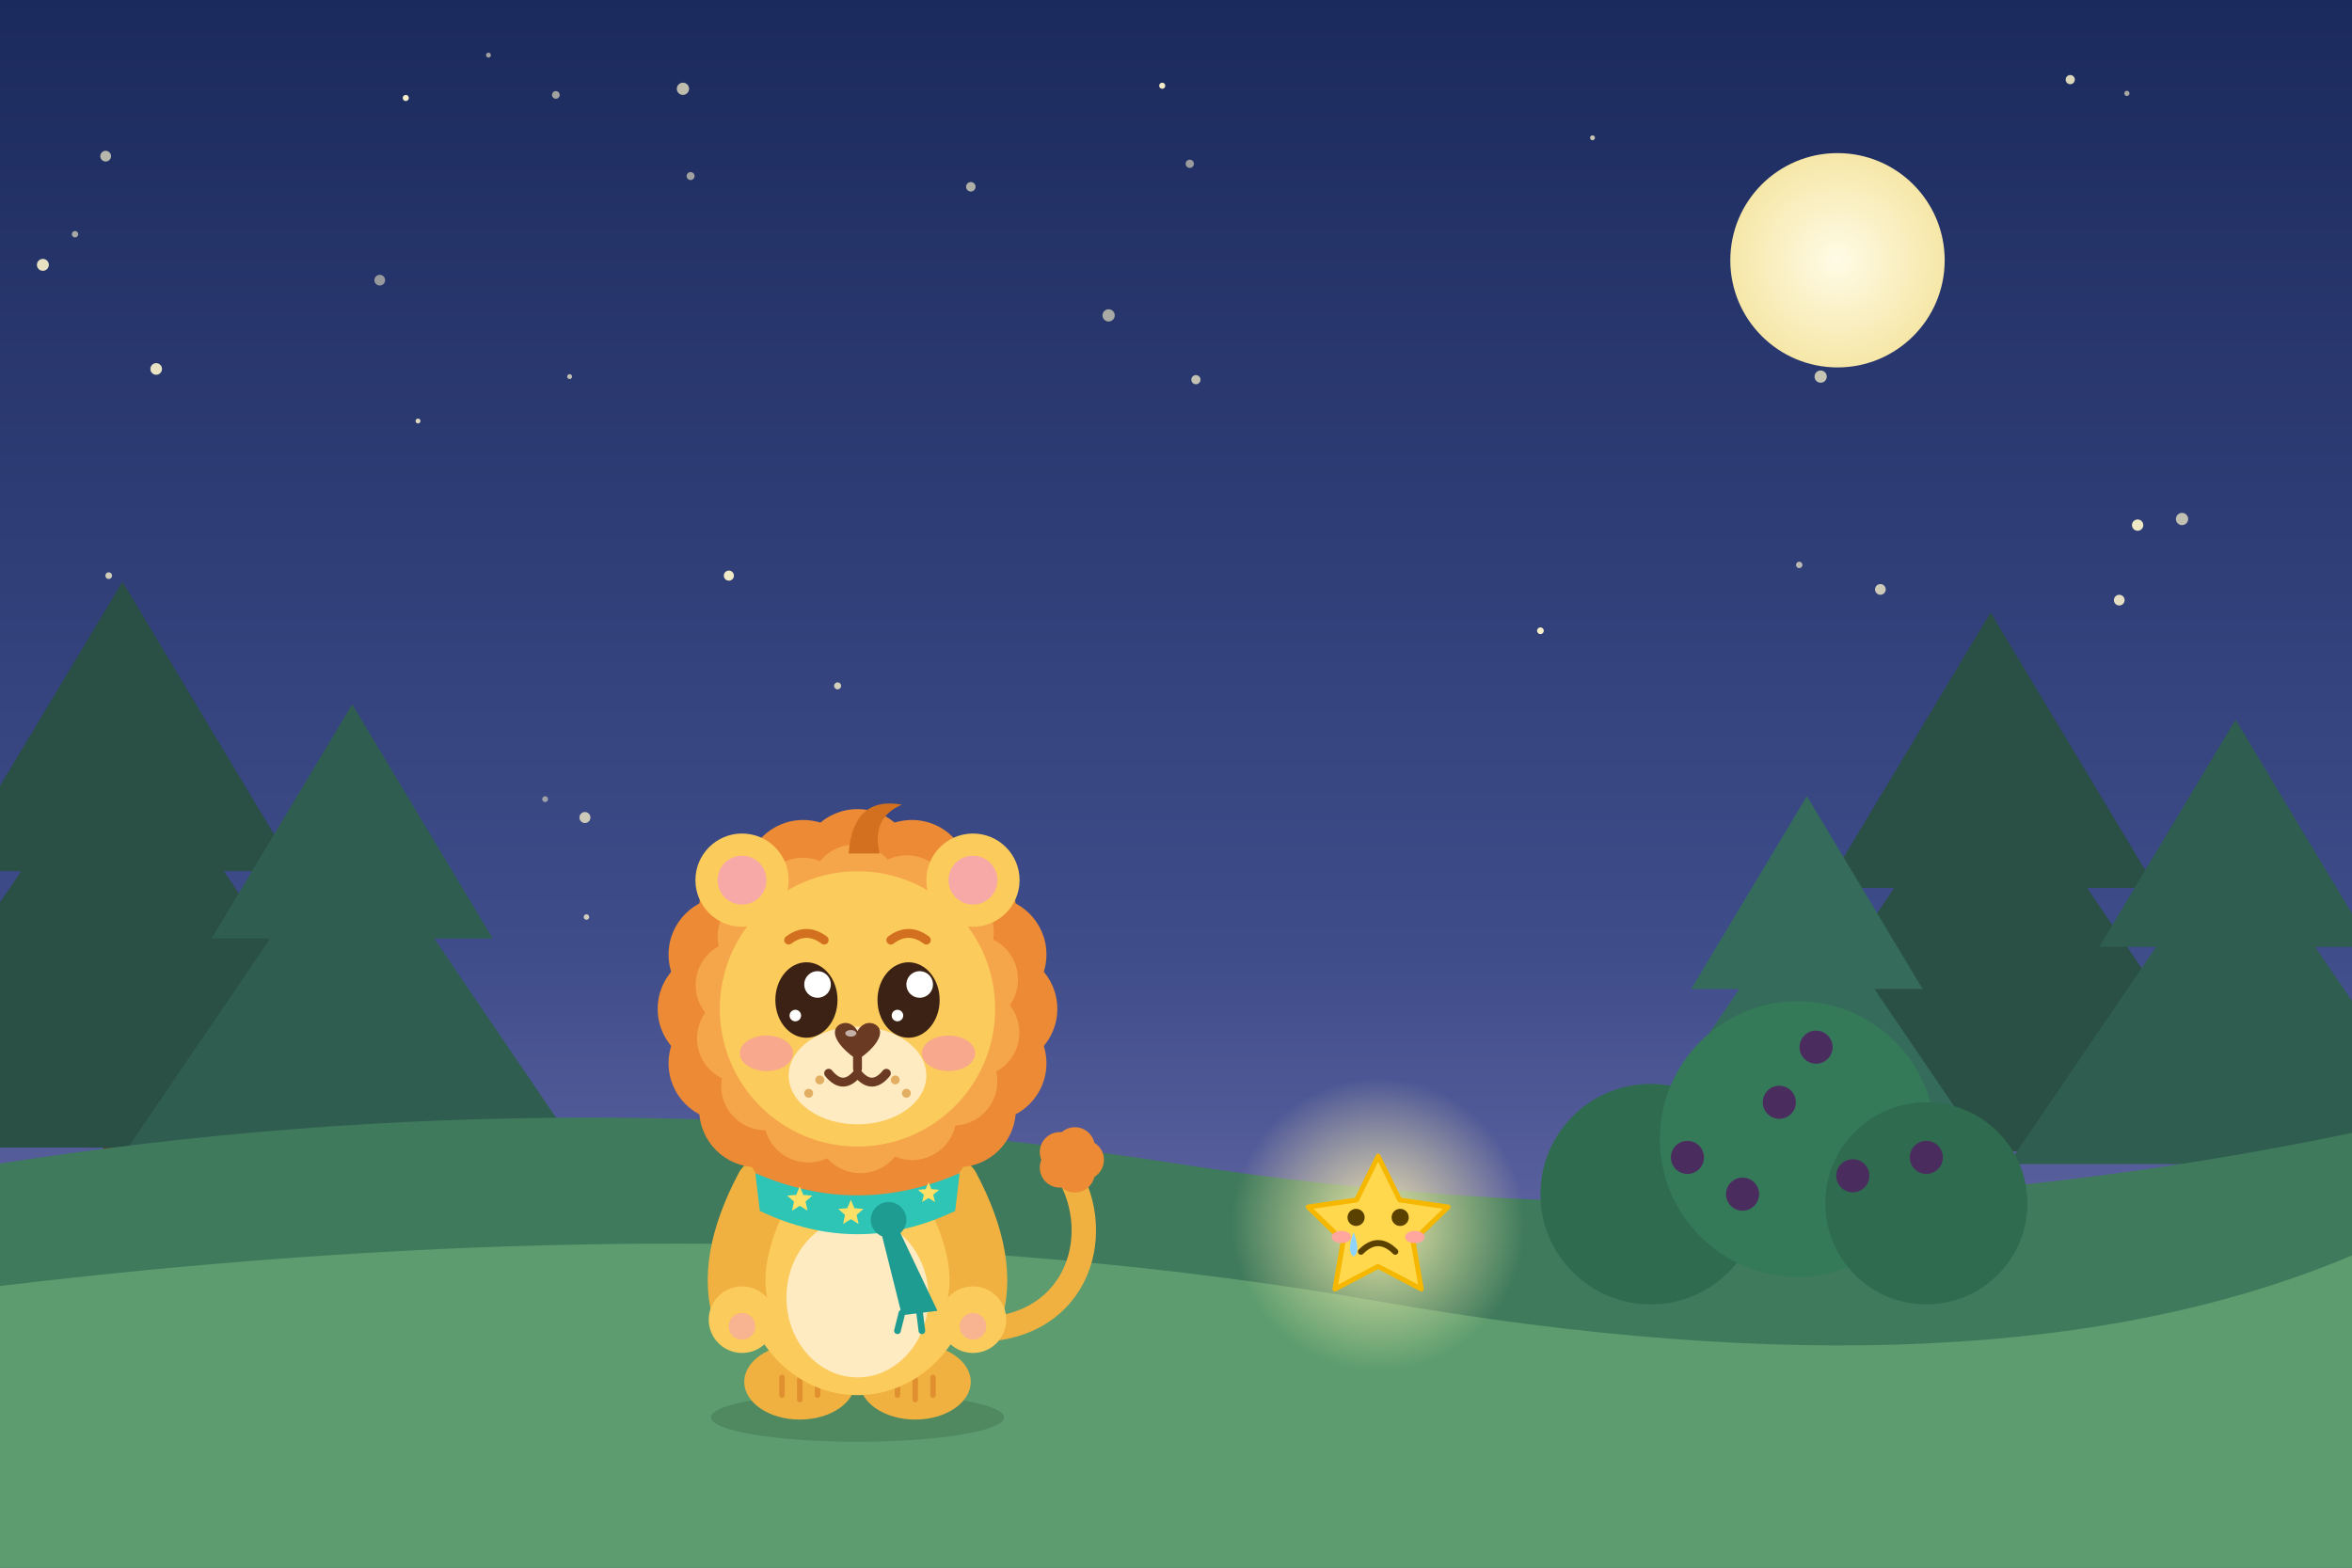
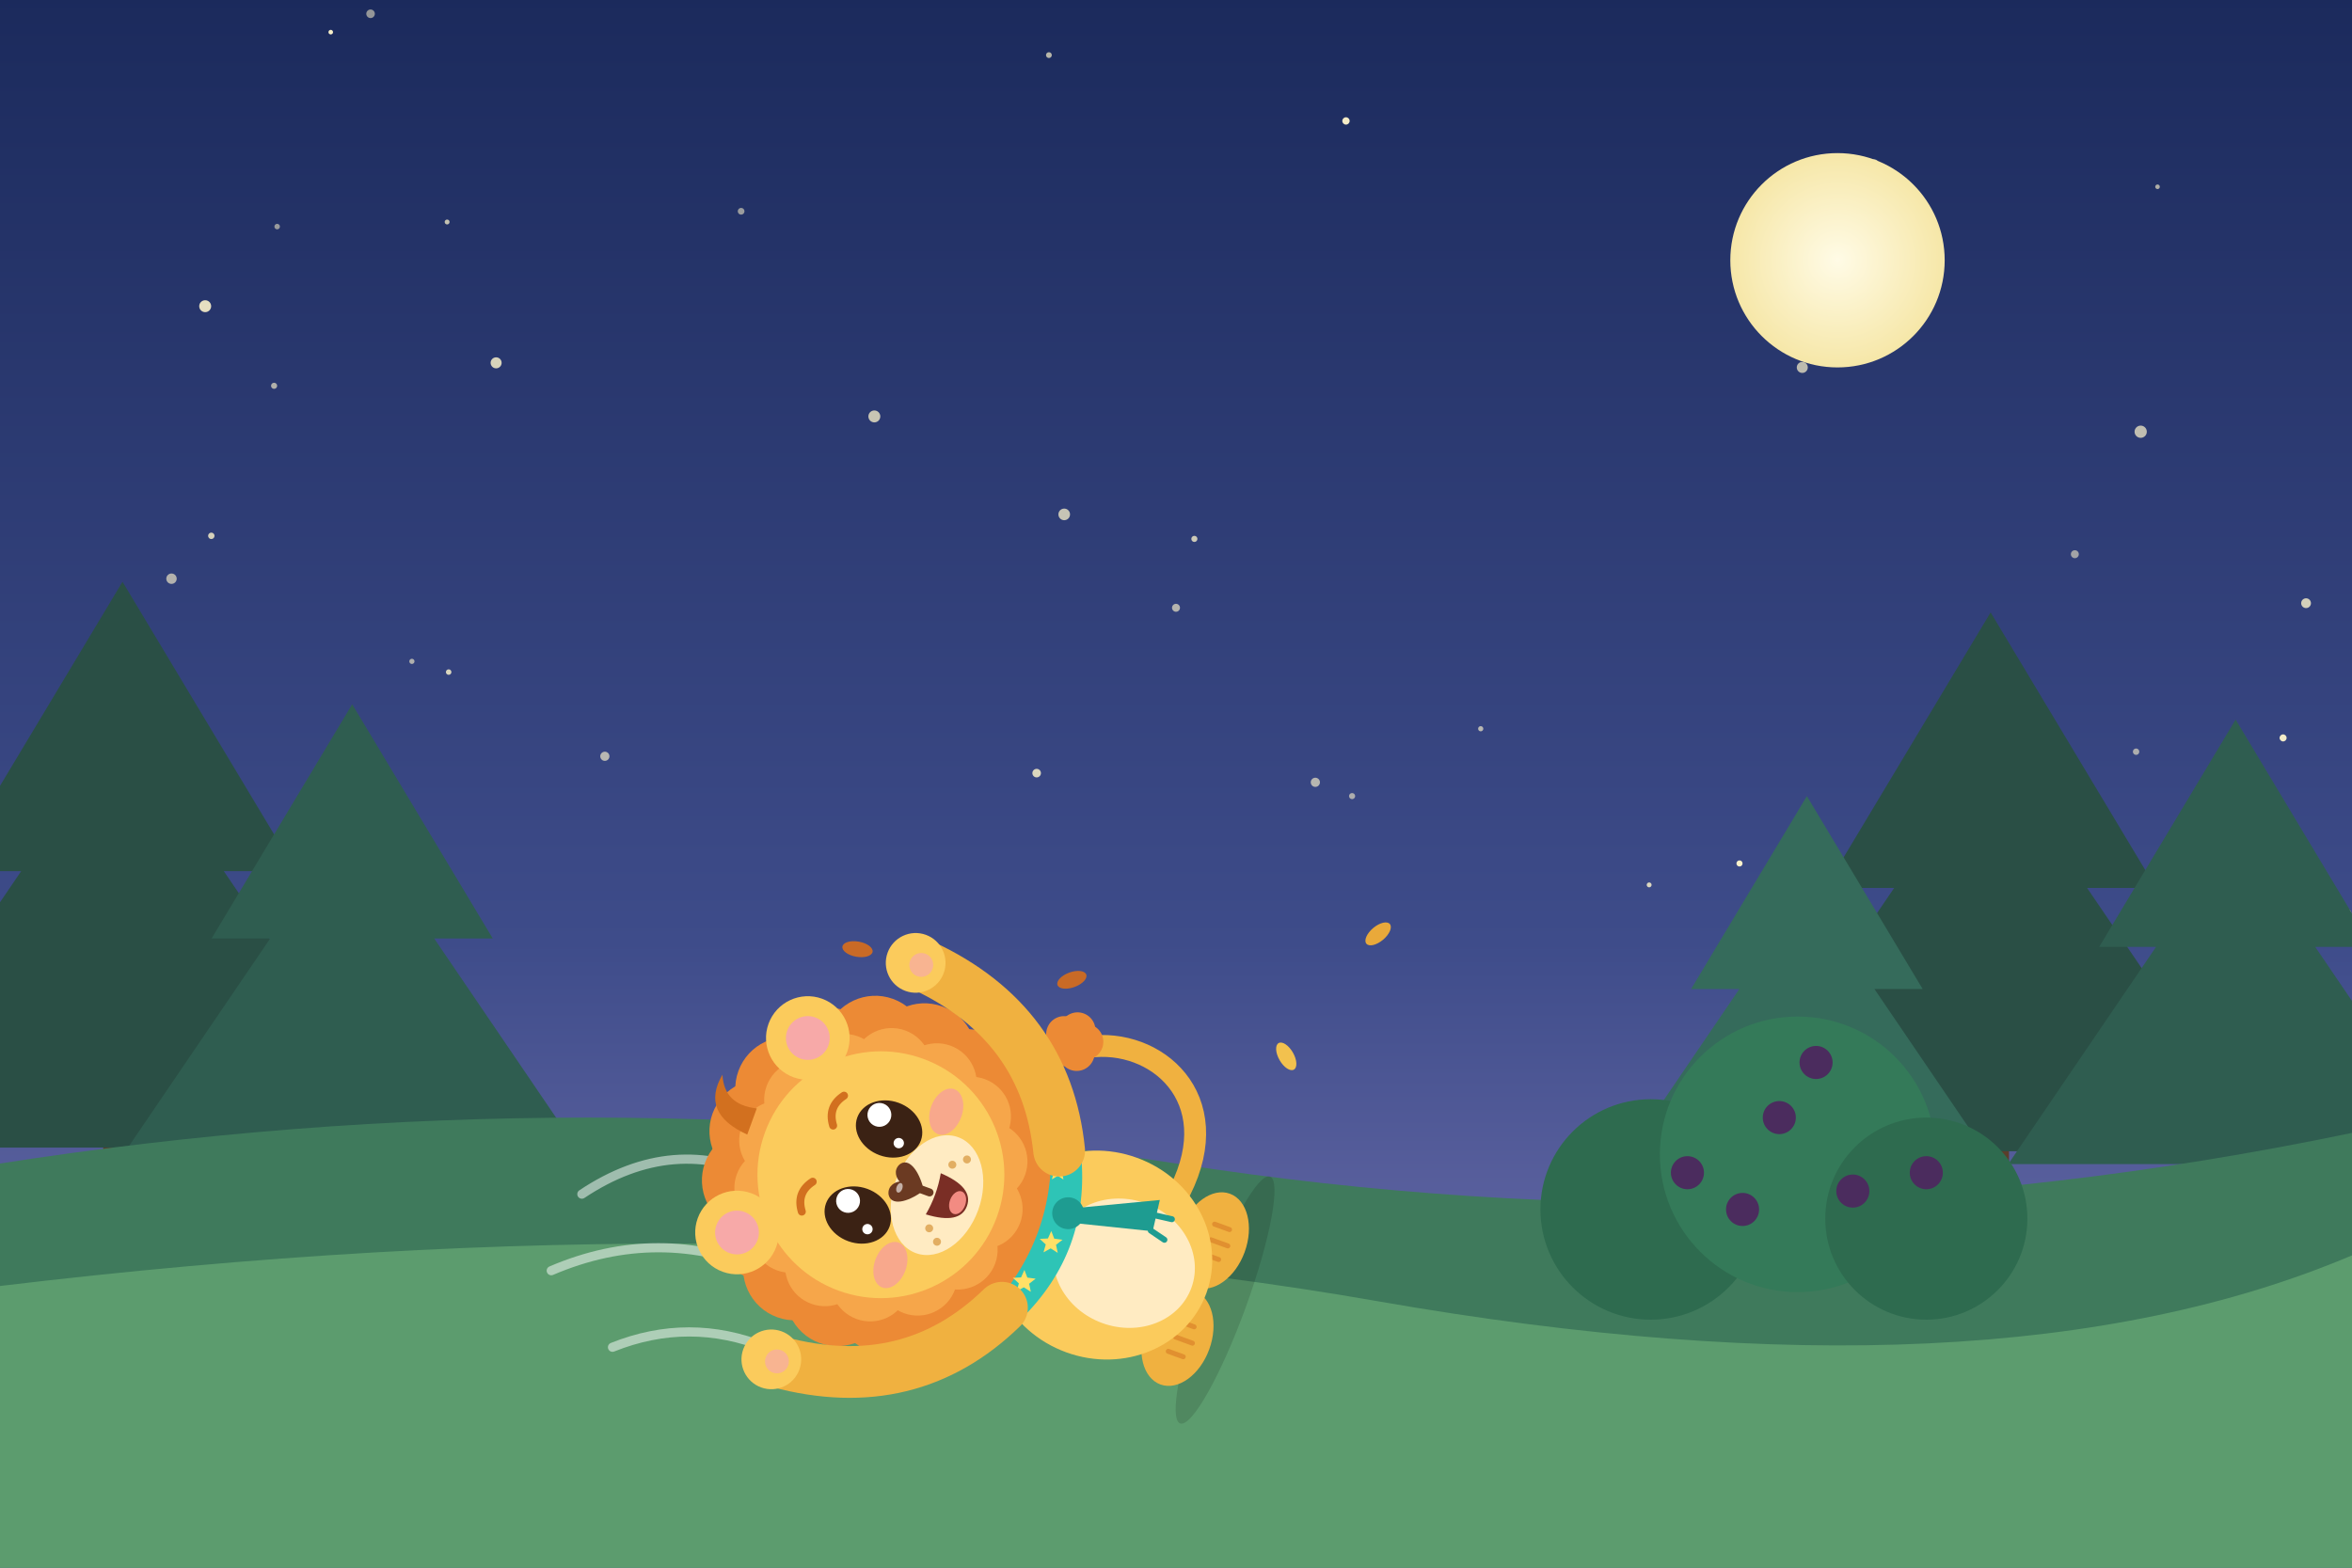
- <svg xmlns="http://www.w3.org/2000/svg" viewBox="0 0 1536 1024" role="img" aria-label="Lio găsește steluța care plânge în iarbă">
+ <svg xmlns="http://www.w3.org/2000/svg" viewBox="0 0 1536 1024" role="img" aria-label="Lio se împiedică de coadă și se rostogolește ca un ghem">
  <defs>
    <linearGradient id="night" x1="0" y1="0" x2="0" y2="1">
      <stop offset="0" stop-color="#1B2A5C" />
      <stop offset="0.6" stop-color="#3E4C8A" />
      <stop offset="1" stop-color="#7F7BB8" />
    </linearGradient>
    <linearGradient id="dusk" x1="0" y1="0" x2="0" y2="1">
      <stop offset="0" stop-color="#2B3A73" />
      <stop offset="0.55" stop-color="#8A6FB3" />
      <stop offset="1" stop-color="#F2A98B" />
    </linearGradient>
    <radialGradient id="glow">
      <stop offset="0" stop-color="#FFF3B0" stop-opacity="0.9" />
      <stop offset="1" stop-color="#FFF3B0" stop-opacity="0" />
    </radialGradient>
    <radialGradient id="moon">
      <stop offset="0" stop-color="#FFFBE6" />
      <stop offset="1" stop-color="#F6E7A8" />
    </radialGradient>
    <filter id="soft">
      <feGaussianBlur stdDeviation="1.2" />
    </filter>
  </defs>
  <rect width="1536" height="1024" fill="url(#night)" />
-   <circle cx="363" cy="62" r="2.5" fill="#FFF6CC" opacity="0.58" />
-   <circle cx="102" cy="241" r="3.8" fill="#FFF6CC" opacity="0.90" />
-   <circle cx="1175" cy="133" r="2.8" fill="#FFF6CC" opacity="0.64" />
-   <circle cx="265" cy="64" r="2.0" fill="#FFF6CC" opacity="0.96" />
-   <circle cx="1273" cy="484" r="3.5" fill="#FFF6CC" opacity="0.60" />
-   <circle cx="476" cy="376" r="3.3" fill="#FFF6CC" opacity="0.93" />
-   <circle cx="1352" cy="52" r="3.0" fill="#FFF6CC" opacity="0.84" />
-   <circle cx="777" cy="107" r="2.7" fill="#FFF6CC" opacity="0.54" />
-   <circle cx="1436" cy="519" r="2.9" fill="#FFF6CC" opacity="0.65" />
-   <circle cx="1396" cy="343" r="3.7" fill="#FFF6CC" opacity="0.92" />
-   <circle cx="781" cy="248" r="3.0" fill="#FFF6CC" opacity="0.72" />
-   <circle cx="248" cy="183" r="3.5" fill="#FFF6CC" opacity="0.52" />
-   <circle cx="71" cy="376" r="2.2" fill="#FFF6CC" opacity="0.77" />
-   <circle cx="724" cy="206" r="4.0" fill="#FFF6CC" opacity="0.60" />
-   <circle cx="634" cy="122" r="3.1" fill="#FFF6CC" opacity="0.64" />
-   <circle cx="547" cy="448" r="2.3" fill="#FFF6CC" opacity="0.78" />
-   <circle cx="1389" cy="61" r="1.7" fill="#FFF6CC" opacity="0.61" />
-   <circle cx="1175" cy="369" r="2.1" fill="#FFF6CC" opacity="0.67" />
-   <circle cx="273" cy="275" r="1.6" fill="#FFF6CC" opacity="0.85" />
-   <circle cx="1376" cy="573" r="3.3" fill="#FFF6CC" opacity="0.98" />
-   <circle cx="28" cy="173" r="3.9" fill="#FFF6CC" opacity="0.89" />
-   <circle cx="630" cy="566" r="3.1" fill="#FFF6CC" opacity="0.91" />
-   <circle cx="451" cy="115" r="2.6" fill="#FFF6CC" opacity="0.57" />
-   <circle cx="586" cy="577" r="2.3" fill="#FFF6CC" opacity="0.50" />
-   <circle cx="69" cy="102" r="3.5" fill="#FFF6CC" opacity="0.68" />
-   <circle cx="446" cy="58" r="4.0" fill="#FFF6CC" opacity="0.71" />
-   <circle cx="319" cy="36" r="1.6" fill="#FFF6CC" opacity="0.58" />
-   <circle cx="1040" cy="90" r="1.6" fill="#FFF6CC" opacity="0.75" />
-   <circle cx="383" cy="599" r="1.8" fill="#FFF6CC" opacity="0.76" />
-   <circle cx="1189" cy="246" r="4.0" fill="#FFF6CC" opacity="0.74" />
-   <circle cx="372" cy="246" r="1.6" fill="#FFF6CC" opacity="0.71" />
-   <circle cx="382" cy="534" r="3.6" fill="#FFF6CC" opacity="0.75" />
-   <circle cx="49" cy="153" r="2.1" fill="#FFF6CC" opacity="0.60" />
-   <circle cx="356" cy="522" r="1.9" fill="#FFF6CC" opacity="0.53" />
-   <circle cx="1425" cy="339" r="4.0" fill="#FFF6CC" opacity="0.70" />
-   <circle cx="1384" cy="392" r="3.5" fill="#FFF6CC" opacity="0.87" />
-   <circle cx="759" cy="56" r="2.0" fill="#FFF6CC" opacity="0.94" />
-   <circle cx="1382" cy="555" r="2.3" fill="#FFF6CC" opacity="0.83" />
-   <circle cx="1228" cy="385" r="3.5" fill="#FFF6CC" opacity="0.76" />
-   <circle cx="1006" cy="412" r="2.2" fill="#FFF6CC" opacity="0.96" />
+   <circle cx="695" cy="336" r="3.8" fill="#FFF6CC" opacity="0.73" />
+   <circle cx="780" cy="352" r="2.0" fill="#FFF6CC" opacity="0.76" />
+   <circle cx="967" cy="476" r="1.7" fill="#FFF6CC" opacity="0.65" />
+   <circle cx="139" cy="486" r="3.2" fill="#FFF6CC" opacity="0.52" />
+   <circle cx="1509" cy="579" r="3.1" fill="#FFF6CC" opacity="0.81" />
+   <circle cx="242" cy="9" r="2.8" fill="#FFF6CC" opacity="0.53" />
+   <circle cx="292" cy="145" r="1.6" fill="#FFF6CC" opacity="0.73" />
+   <circle cx="677" cy="505" r="2.8" fill="#FFF6CC" opacity="0.82" />
+   <circle cx="768" cy="397" r="2.6" fill="#FFF6CC" opacity="0.64" />
+   <circle cx="1532" cy="597" r="3.6" fill="#FFF6CC" opacity="0.85" />
+   <circle cx="484" cy="138" r="2.2" fill="#FFF6CC" opacity="0.54" />
+   <circle cx="1177" cy="240" r="3.6" fill="#FFF6CC" opacity="0.69" />
+   <circle cx="1472" cy="508" r="1.5" fill="#FFF6CC" opacity="0.60" />
+   <circle cx="1398" cy="282" r="4.0" fill="#FFF6CC" opacity="0.70" />
+   <circle cx="112" cy="378" r="3.4" fill="#FFF6CC" opacity="0.63" />
+   <circle cx="134" cy="200" r="3.9" fill="#FFF6CC" opacity="0.88" />
+   <circle cx="181" cy="148" r="1.8" fill="#FFF6CC" opacity="0.53" />
+   <circle cx="1224" cy="107" r="2.9" fill="#FFF6CC" opacity="0.72" />
+   <circle cx="293" cy="439" r="1.8" fill="#FFF6CC" opacity="0.82" />
+   <circle cx="179" cy="252" r="2.0" fill="#FFF6CC" opacity="0.63" />
+   <circle cx="1491" cy="482" r="2.3" fill="#FFF6CC" opacity="0.94" />
+   <circle cx="324" cy="237" r="3.6" fill="#FFF6CC" opacity="0.82" />
+   <circle cx="154" cy="594" r="2.0" fill="#FFF6CC" opacity="0.63" />
+   <circle cx="1187" cy="197" r="2.2" fill="#FFF6CC" opacity="0.54" />
+   <circle cx="138" cy="350" r="2.1" fill="#FFF6CC" opacity="0.80" />
+   <circle cx="571" cy="272" r="3.9" fill="#FFF6CC" opacity="0.74" />
+   <circle cx="883" cy="520" r="2.0" fill="#FFF6CC" opacity="0.58" />
+   <circle cx="1395" cy="491" r="2.1" fill="#FFF6CC" opacity="0.59" />
+   <circle cx="1136" cy="564" r="2.0" fill="#FFF6CC" opacity="0.98" />
+   <circle cx="1355" cy="362" r="2.6" fill="#FFF6CC" opacity="0.55" />
+   <circle cx="59" cy="578" r="2.1" fill="#FFF6CC" opacity="0.85" />
+   <circle cx="395" cy="494" r="3.0" fill="#FFF6CC" opacity="0.65" />
+   <circle cx="269" cy="432" r="1.7" fill="#FFF6CC" opacity="0.61" />
+   <circle cx="859" cy="511" r="3.0" fill="#FFF6CC" opacity="0.64" />
+   <circle cx="1409" cy="122" r="1.5" fill="#FFF6CC" opacity="0.63" />
+   <circle cx="685" cy="36" r="1.9" fill="#FFF6CC" opacity="0.68" />
+   <circle cx="879" cy="79" r="2.4" fill="#FFF6CC" opacity="0.95" />
+   <circle cx="1506" cy="394" r="3.2" fill="#FFF6CC" opacity="0.79" />
+   <circle cx="216" cy="21" r="1.5" fill="#FFF6CC" opacity="0.96" />
+   <circle cx="1077" cy="578" r="1.6" fill="#FFF6CC" opacity="0.82" />
  <circle cx="1200" cy="170" r="70" fill="url(#moon)" />
  <circle cx="1230" cy="150" r="60" fill="#2A3A70" opacity="0.0" />
  <rect x="67.4" y="737.0" width="25.2" height="63.0" fill="#5A3E2B" />
  <path d="M80,380 L193.4,569.0 L146.15,569.0 L269.0,749.6 L-109.0,749.6 L13.85,569.0 L-33.4,569.0 Z" fill="#2A4F45" />
  <rect x="219.8" y="749.0" width="20.4" height="51.0" fill="#5A3E2B" />
  <path d="M230,460 L321.8,613.0 L283.55,613.0 L383.0,759.2 L77.0,759.2 L176.45,613.0 L138.2,613.0 Z" fill="#2F5D50" />
  <rect x="1288.0" y="740.0" width="24.0" height="60.0" fill="#5A3E2B" />
  <path d="M1300,400 L1408.0,580.0 L1363.0,580.0 L1480.0,752.0 L1120.0,752.0 L1237.0,580.0 L1192.0,580.0 Z" fill="#2A4F45" />
  <rect x="1450.1" y="750.5" width="19.8" height="49.5" fill="#5A3E2B" />
  <path d="M1460,470 L1549.1,618.5 L1511.975,618.5 L1608.5,760.4 L1311.5,760.4 L1408.025,618.5 L1370.9,618.5 Z" fill="#2F5D50" />
  <rect x="1171.6" y="758.0" width="16.8" height="42.0" fill="#5A3E2B" />
  <path d="M1180,520 L1255.6,646.0 L1224.1,646.0 L1306.0,766.4 L1054.0,766.4 L1135.9,646.0 L1104.4,646.0 Z" fill="#356B5B" />
  <path d="M0,760 Q384,700 768,760 T1536,740 L1536,1024 L0,1024 Z" fill="#3F7A5C" />
  <path d="M0,840 Q500,780 900,850 T1536,820 L1536,1024 L0,1024 Z" fill="#5C9C6E" />
-   <g transform="translate(1150,780) scale(1.2)">
+   <g transform="translate(1150,790) scale(1.2)">
    <circle cx="-60" cy="0" r="60" fill="#2E6B4F" />
    <circle cx="20" cy="-30" r="75" fill="#347A59" />
    <circle cx="90" cy="5" r="55" fill="#2E6B4F" />
    <circle cx="-40" cy="-20" r="9" fill="#4B2C5E" />
    <circle cx="10" cy="-50" r="9" fill="#4B2C5E" />
    <circle cx="50" cy="-10" r="9" fill="#4B2C5E" />
    <circle cx="90" cy="-20" r="9" fill="#4B2C5E" />
    <circle cx="-10" cy="0" r="9" fill="#4B2C5E" />
    <circle cx="30" cy="-80" r="9" fill="#4B2C5E" />
  </g>
-   <circle cx="900" cy="800" r="96.0" fill="url(#glow)" />
-   <path d="M900.0,755.2 L914.1,783.8 L945.7,788.4 L922.8,810.6 L928.2,842.0 L900.0,827.2 L871.8,842.0 L877.2,810.6 L854.3,788.4 L885.9,783.8 Z" fill="#FFD84D" stroke="#F5B700" stroke-width="3.2" stroke-linejoin="round" />
-   <circle cx="885.6" cy="795.2" r="5.6" fill="#5B4100" />
-   <circle cx="914.4" cy="795.2" r="5.6" fill="#5B4100" />
-   <ellipse cx="876.0" cy="808.0" rx="6.4" ry="4.0" fill="#FFA69E" />
-   <ellipse cx="924.0" cy="808.0" rx="6.4" ry="4.0" fill="#FFA69E" />
-   <path d="M888.8,817.6 q11.2,-11.2 22.4,0" stroke="#5B4100" stroke-width="4.0" fill="none" stroke-linecap="round" />
-   <path d="M884.0,804.8 q-4.8,12.8 0,16.0 q4.8,-3.2 0,-16.0z" fill="#8FD3FF" />
-   <g transform="translate(560,920) scale(1.45,1.45)">
-     <ellipse cx="0" cy="4" rx="66" ry="11" fill="#000" opacity=".13" />
-     <path d="M44,-36 C96,-30 112,-74 96,-104" stroke="#F0B140" stroke-width="11" fill="none" stroke-linecap="round" />
-     <circle cx="102.0" cy="-112.0" r="9" fill="#EC8A35" />
-     <circle cx="97.9" cy="-106.3" r="9" fill="#EC8A35" />
-     <circle cx="91.1" cy="-108.5" r="9" fill="#EC8A35" />
-     <circle cx="91.1" cy="-115.5" r="9" fill="#EC8A35" />
-     <circle cx="97.9" cy="-117.7" r="9" fill="#EC8A35" />
-     <ellipse cx="-26" cy="-12" rx="25" ry="17" fill="#F0B140" />
-     <ellipse cx="26" cy="-12" rx="25" ry="17" fill="#F0B140" />
-     <path d="M-34,-6 v-8 M-26,-4 v-9 M-18,-6 v-8 M18,-6 v-8 M26,-4 v-9 M34,-6 v-8" stroke="#D2701F" stroke-width="2.5" stroke-linecap="round" opacity=".5" />
-     <ellipse cx="0" cy="-62" rx="52" ry="56" fill="#FBCB5C" />
-     <ellipse cx="0" cy="-50" rx="32" ry="36" fill="#FFEBC2" />
-     <path d="M-42,-100 Q-60,-66 -52,-42" stroke="#F0B140" stroke-width="26" fill="none" stroke-linecap="round" />
-     <circle cx="-52" cy="-40" r="15" fill="#FBCB5C" />
-     <circle cx="-52" cy="-37" r="6" fill="#F7A9A8" opacity=".7" />
-     <path d="M42,-100 Q60,-66 52,-42" stroke="#F0B140" stroke-width="26" fill="none" stroke-linecap="round" />
-     <circle cx="52" cy="-40" r="15" fill="#FBCB5C" />
-     <circle cx="52" cy="-37" r="6" fill="#F7A9A8" opacity=".7" />
-     <circle cx="64.0" cy="-180.0" r="26" fill="#EC8A35" />
-     <circle cx="59.1" cy="-155.5" r="26" fill="#EC8A35" />
-     <circle cx="45.3" cy="-134.7" r="26" fill="#EC8A35" />
-     <circle cx="24.5" cy="-120.9" r="26" fill="#EC8A35" />
-     <circle cx="0.0" cy="-116.0" r="26" fill="#EC8A35" />
-     <circle cx="-24.5" cy="-120.9" r="26" fill="#EC8A35" />
-     <circle cx="-45.3" cy="-134.7" r="26" fill="#EC8A35" />
-     <circle cx="-59.1" cy="-155.5" r="26" fill="#EC8A35" />
-     <circle cx="-64.0" cy="-180.0" r="26" fill="#EC8A35" />
-     <circle cx="-59.1" cy="-204.5" r="26" fill="#EC8A35" />
-     <circle cx="-45.3" cy="-225.3" r="26" fill="#EC8A35" />
-     <circle cx="-24.5" cy="-239.1" r="26" fill="#EC8A35" />
-     <circle cx="-0.0" cy="-244.0" r="26" fill="#EC8A35" />
-     <circle cx="24.5" cy="-239.1" r="26" fill="#EC8A35" />
-     <circle cx="45.3" cy="-225.3" r="26" fill="#EC8A35" />
-     <circle cx="59.1" cy="-204.5" r="26" fill="#EC8A35" />
-     <circle cx="52.9" cy="-169.3" r="20" fill="#F6A64A" />
-     <circle cx="43.0" cy="-147.4" r="20" fill="#F6A64A" />
-     <circle cx="24.6" cy="-131.9" r="20" fill="#F6A64A" />
-     <circle cx="1.3" cy="-126.0" r="20" fill="#F6A64A" />
-     <circle cx="-22.2" cy="-130.8" r="20" fill="#F6A64A" />
-     <circle cx="-41.4" cy="-145.3" r="20" fill="#F6A64A" />
-     <circle cx="-52.3" cy="-166.7" r="20" fill="#F6A64A" />
-     <circle cx="-52.9" cy="-190.7" r="20" fill="#F6A64A" />
-     <circle cx="-43.0" cy="-212.6" r="20" fill="#F6A64A" />
-     <circle cx="-24.6" cy="-228.1" r="20" fill="#F6A64A" />
-     <circle cx="-1.3" cy="-234.0" r="20" fill="#F6A64A" />
-     <circle cx="22.2" cy="-229.2" r="20" fill="#F6A64A" />
-     <circle cx="41.4" cy="-214.7" r="20" fill="#F6A64A" />
-     <circle cx="52.3" cy="-193.3" r="20" fill="#F6A64A" />
-     <path d="M-4,-250 q2,-26 24,-22 q-14,6 -10,22 z" fill="#D2701F" />
-     <circle cx="-52" cy="-238" r="21" fill="#FBCB5C" />
-     <circle cx="52" cy="-238" r="21" fill="#FBCB5C" />
-     <circle cx="-52" cy="-238" r="11" fill="#F7A9A8" />
-     <circle cx="52" cy="-238" r="11" fill="#F7A9A8" />
-     <circle cx="0" cy="-180" r="62" fill="#FBCB5C" />
-     <ellipse cx="0" cy="-150" rx="31" ry="22" fill="#FFEBC2" />
-     <ellipse cx="-41" cy="-160" rx="12" ry="8" fill="#F79C9C" opacity=".75" />
-     <ellipse cx="41" cy="-160" rx="12" ry="8" fill="#F79C9C" opacity=".75" />
-     <path d="M-31,-211 q8,-6 16,0 M15,-211 q8,-6 16,0" stroke="#D2701F" stroke-width="4" fill="none" stroke-linecap="round" />
-     <ellipse cx="-23" cy="-184" rx="14" ry="17" fill="#3B2214" />
-     <g>
-       <circle cx="-18" cy="-191" r="6" fill="#fff" />
-       <circle cx="-28" cy="-177" r="2.6" fill="#fff" />
+   <path d="M380,780 q60,-40 120,-10 M360,830 q70,-30 140,0 M400,880 q50,-20 100,0" stroke="#fff" stroke-width="6" fill="none" stroke-linecap="round" opacity=".5" />
+   <ellipse cx="600" cy="700" rx="10" ry="5" fill="#E9A93A" transform="rotate(30 600 700)" />
+   <ellipse cx="700" cy="640" rx="10" ry="5" fill="#C96A26" transform="rotate(-20 700 640)" />
+   <ellipse cx="840" cy="690" rx="10" ry="5" fill="#F2C14E" transform="rotate(60 840 690)" />
+   <ellipse cx="560" cy="620" rx="10" ry="5" fill="#C96A26" transform="rotate(10 560 620)" />
+   <ellipse cx="900" cy="610" rx="10" ry="5" fill="#E9A93A" transform="rotate(-40 900 610)" />
+   <g transform="rotate(-70 720 820)">
+     <g transform="translate(720,900) scale(1.3,1.3)">
+       <ellipse cx="0" cy="4" rx="66" ry="11" fill="#000" opacity=".13" />
+       <path d="M44,-36 C96,-30 112,-74 96,-104" stroke="#F0B140" stroke-width="11" fill="none" stroke-linecap="round" />
+       <circle cx="102.0" cy="-112.0" r="9" fill="#EC8A35" />
+       <circle cx="97.9" cy="-106.3" r="9" fill="#EC8A35" />
+       <circle cx="91.1" cy="-108.5" r="9" fill="#EC8A35" />
+       <circle cx="91.1" cy="-115.5" r="9" fill="#EC8A35" />
+       <circle cx="97.9" cy="-117.7" r="9" fill="#EC8A35" />
+       <ellipse cx="-26" cy="-12" rx="25" ry="17" fill="#F0B140" />
+       <ellipse cx="26" cy="-12" rx="25" ry="17" fill="#F0B140" />
+       <path d="M-34,-6 v-8 M-26,-4 v-9 M-18,-6 v-8 M18,-6 v-8 M26,-4 v-9 M34,-6 v-8" stroke="#D2701F" stroke-width="2.5" stroke-linecap="round" opacity=".5" />
+       <ellipse cx="0" cy="-62" rx="52" ry="56" fill="#FBCB5C" />
+       <ellipse cx="0" cy="-50" rx="32" ry="36" fill="#FFEBC2" />
+       <circle cx="64.0" cy="-180.0" r="26" fill="#EC8A35" />
+       <circle cx="59.1" cy="-155.5" r="26" fill="#EC8A35" />
+       <circle cx="45.3" cy="-134.7" r="26" fill="#EC8A35" />
+       <circle cx="24.5" cy="-120.9" r="26" fill="#EC8A35" />
+       <circle cx="0.0" cy="-116.0" r="26" fill="#EC8A35" />
+       <circle cx="-24.5" cy="-120.9" r="26" fill="#EC8A35" />
+       <circle cx="-45.3" cy="-134.7" r="26" fill="#EC8A35" />
+       <circle cx="-59.1" cy="-155.5" r="26" fill="#EC8A35" />
+       <circle cx="-64.0" cy="-180.0" r="26" fill="#EC8A35" />
+       <circle cx="-59.1" cy="-204.5" r="26" fill="#EC8A35" />
+       <circle cx="-45.3" cy="-225.3" r="26" fill="#EC8A35" />
+       <circle cx="-24.5" cy="-239.1" r="26" fill="#EC8A35" />
+       <circle cx="-0.0" cy="-244.0" r="26" fill="#EC8A35" />
+       <circle cx="24.5" cy="-239.1" r="26" fill="#EC8A35" />
+       <circle cx="45.3" cy="-225.3" r="26" fill="#EC8A35" />
+       <circle cx="59.1" cy="-204.5" r="26" fill="#EC8A35" />
+       <circle cx="52.9" cy="-169.3" r="20" fill="#F6A64A" />
+       <circle cx="43.0" cy="-147.4" r="20" fill="#F6A64A" />
+       <circle cx="24.6" cy="-131.9" r="20" fill="#F6A64A" />
+       <circle cx="1.3" cy="-126.0" r="20" fill="#F6A64A" />
+       <circle cx="-22.2" cy="-130.8" r="20" fill="#F6A64A" />
+       <circle cx="-41.4" cy="-145.3" r="20" fill="#F6A64A" />
+       <circle cx="-52.3" cy="-166.7" r="20" fill="#F6A64A" />
+       <circle cx="-52.9" cy="-190.7" r="20" fill="#F6A64A" />
+       <circle cx="-43.0" cy="-212.6" r="20" fill="#F6A64A" />
+       <circle cx="-24.6" cy="-228.1" r="20" fill="#F6A64A" />
+       <circle cx="-1.3" cy="-234.0" r="20" fill="#F6A64A" />
+       <circle cx="22.2" cy="-229.2" r="20" fill="#F6A64A" />
+       <circle cx="41.4" cy="-214.7" r="20" fill="#F6A64A" />
+       <circle cx="52.3" cy="-193.3" r="20" fill="#F6A64A" />
+       <path d="M-4,-250 q2,-26 24,-22 q-14,6 -10,22 z" fill="#D2701F" />
+       <circle cx="-52" cy="-238" r="21" fill="#FBCB5C" />
+       <circle cx="52" cy="-238" r="21" fill="#FBCB5C" />
+       <circle cx="-52" cy="-238" r="11" fill="#F7A9A8" />
+       <circle cx="52" cy="-238" r="11" fill="#F7A9A8" />
+       <circle cx="0" cy="-180" r="62" fill="#FBCB5C" />
+       <ellipse cx="0" cy="-150" rx="31" ry="22" fill="#FFEBC2" />
+       <ellipse cx="-41" cy="-160" rx="12" ry="8" fill="#F79C9C" opacity=".75" />
+       <ellipse cx="41" cy="-160" rx="12" ry="8" fill="#F79C9C" opacity=".75" />
+       <path d="M-31,-211 q8,-6 16,0 M15,-211 q8,-6 16,0" stroke="#D2701F" stroke-width="4" fill="none" stroke-linecap="round" />
+       <ellipse cx="-23" cy="-184" rx="14" ry="17" fill="#3B2214" />
+       <g>
+         <circle cx="-18" cy="-191" r="6" fill="#fff" />
+         <circle cx="-28" cy="-177" r="2.6" fill="#fff" />
+       </g>
+       <ellipse cx="23" cy="-184" rx="14" ry="17" fill="#3B2214" />
+       <g>
+         <circle cx="28" cy="-191" r="6" fill="#fff" />
+         <circle cx="18" cy="-177" r="2.6" fill="#fff" />
+       </g>
+       <circle cx="-17" cy="-148" r="2" fill="#E2AE62" />
+       <circle cx="-22" cy="-142" r="2" fill="#E2AE62" />
+       <circle cx="17" cy="-148" r="2" fill="#E2AE62" />
+       <circle cx="22" cy="-142" r="2" fill="#E2AE62" />
+       <path d="M0,-157 C-9,-163 -13,-170 -8,-173 C-4,-175 -1,-172 0,-170 C1,-172 4,-175 8,-173 C13,-170 9,-163 0,-157 Z" fill="#6B3A22" />
+       <ellipse cx="-3" cy="-169" rx="2.5" ry="1.5" fill="#fff" opacity=".6" />
+       <path d="M0,-158 v4" stroke="#6B3A22" stroke-width="4" stroke-linecap="round" />
+       <path d="M-11,-152 Q0,-150 11,-152 Q10,-134 0,-134 Q-10,-134 -11,-152 Z" fill="#7A2E25" />
+       <ellipse cx="0" cy="-139" rx="6" ry="4" fill="#F28B82" />
+       <path d="M-46,-106 Q0,-86 46,-106 L44,-89 Q0,-68 -44,-89 Z" fill="#2EC4B6" />
+       <path d="M16,-86 L36,-44 L20,-42 L10,-82 Z" fill="#1E9C91" />
+       <path d="M20,-43 l-2,8 M28,-43 l1,8" stroke="#1E9C91" stroke-width="3" stroke-linecap="round" />
+       <circle cx="14" cy="-85" r="8" fill="#1E9C91" />
+       <path d="M-26.0,-100.0 L-24.4,-96.2 L-20.3,-95.9 L-23.4,-93.2 L-22.5,-89.1 L-26.0,-91.3 L-29.5,-89.1 L-28.6,-93.2 L-31.7,-95.9 L-27.6,-96.2 Z" fill="#FFE066" />
+       <path d="M-3.0,-94.0 L-1.4,-90.2 L2.7,-89.9 L-0.4,-87.2 L0.5,-83.1 L-3.0,-85.3 L-6.5,-83.1 L-5.6,-87.2 L-8.7,-89.9 L-4.6,-90.2 Z" fill="#FFE066" />
+       <path d="M32.0,-102.0 L33.3,-98.8 L36.8,-98.5 L34.1,-96.3 L34.9,-93.0 L32.0,-94.8 L29.1,-93.0 L29.9,-96.3 L27.2,-98.5 L30.7,-98.8 Z" fill="#FFE066" />
+       <path d="M-42,-100 Q-100,-128 -106,-196" stroke="#F0B140" stroke-width="26" fill="none" stroke-linecap="round" />
+       <circle cx="-106" cy="-200" r="15" fill="#FBCB5C" />
+       <circle cx="-106" cy="-197" r="6" fill="#F7A9A8" opacity=".7" />
+       <path d="M42,-100 Q100,-128 106,-196" stroke="#F0B140" stroke-width="26" fill="none" stroke-linecap="round" />
+       <circle cx="106" cy="-200" r="15" fill="#FBCB5C" />
+       <circle cx="106" cy="-197" r="6" fill="#F7A9A8" opacity=".7" />
    </g>
-     <ellipse cx="23" cy="-184" rx="14" ry="17" fill="#3B2214" />
-     <g>
-       <circle cx="28" cy="-191" r="6" fill="#fff" />
-       <circle cx="18" cy="-177" r="2.6" fill="#fff" />
-     </g>
-     <circle cx="-17" cy="-148" r="2" fill="#E2AE62" />
-     <circle cx="-22" cy="-142" r="2" fill="#E2AE62" />
-     <circle cx="17" cy="-148" r="2" fill="#E2AE62" />
-     <circle cx="22" cy="-142" r="2" fill="#E2AE62" />
-     <path d="M0,-157 C-9,-163 -13,-170 -8,-173 C-4,-175 -1,-172 0,-170 C1,-172 4,-175 8,-173 C13,-170 9,-163 0,-157 Z" fill="#6B3A22" />
-     <ellipse cx="-3" cy="-169" rx="2.5" ry="1.5" fill="#fff" opacity=".6" />
-     <path d="M0,-158 v5 M-13,-151 q6.5,8 13,0 q6.5,8 13,0" stroke="#6B3A22" stroke-width="4" fill="none" stroke-linecap="round" stroke-linejoin="round" />
-     <path d="M-46,-106 Q0,-86 46,-106 L44,-89 Q0,-68 -44,-89 Z" fill="#2EC4B6" />
-     <path d="M16,-86 L36,-44 L20,-42 L10,-82 Z" fill="#1E9C91" />
-     <path d="M20,-43 l-2,8 M28,-43 l1,8" stroke="#1E9C91" stroke-width="3" stroke-linecap="round" />
-     <circle cx="14" cy="-85" r="8" fill="#1E9C91" />
-     <path d="M-26.0,-100.0 L-24.4,-96.2 L-20.3,-95.9 L-23.4,-93.2 L-22.5,-89.1 L-26.0,-91.3 L-29.5,-89.1 L-28.6,-93.2 L-31.7,-95.9 L-27.6,-96.2 Z" fill="#FFE066" />
-     <path d="M-3.0,-94.0 L-1.4,-90.2 L2.7,-89.9 L-0.4,-87.2 L0.5,-83.1 L-3.0,-85.3 L-6.5,-83.1 L-5.6,-87.2 L-8.7,-89.9 L-4.6,-90.2 Z" fill="#FFE066" />
-     <path d="M32.0,-102.0 L33.3,-98.8 L36.8,-98.5 L34.1,-96.3 L34.9,-93.0 L32.0,-94.8 L29.1,-93.0 L29.9,-96.3 L27.2,-98.5 L30.7,-98.8 Z" fill="#FFE066" />
  </g>
</svg>
